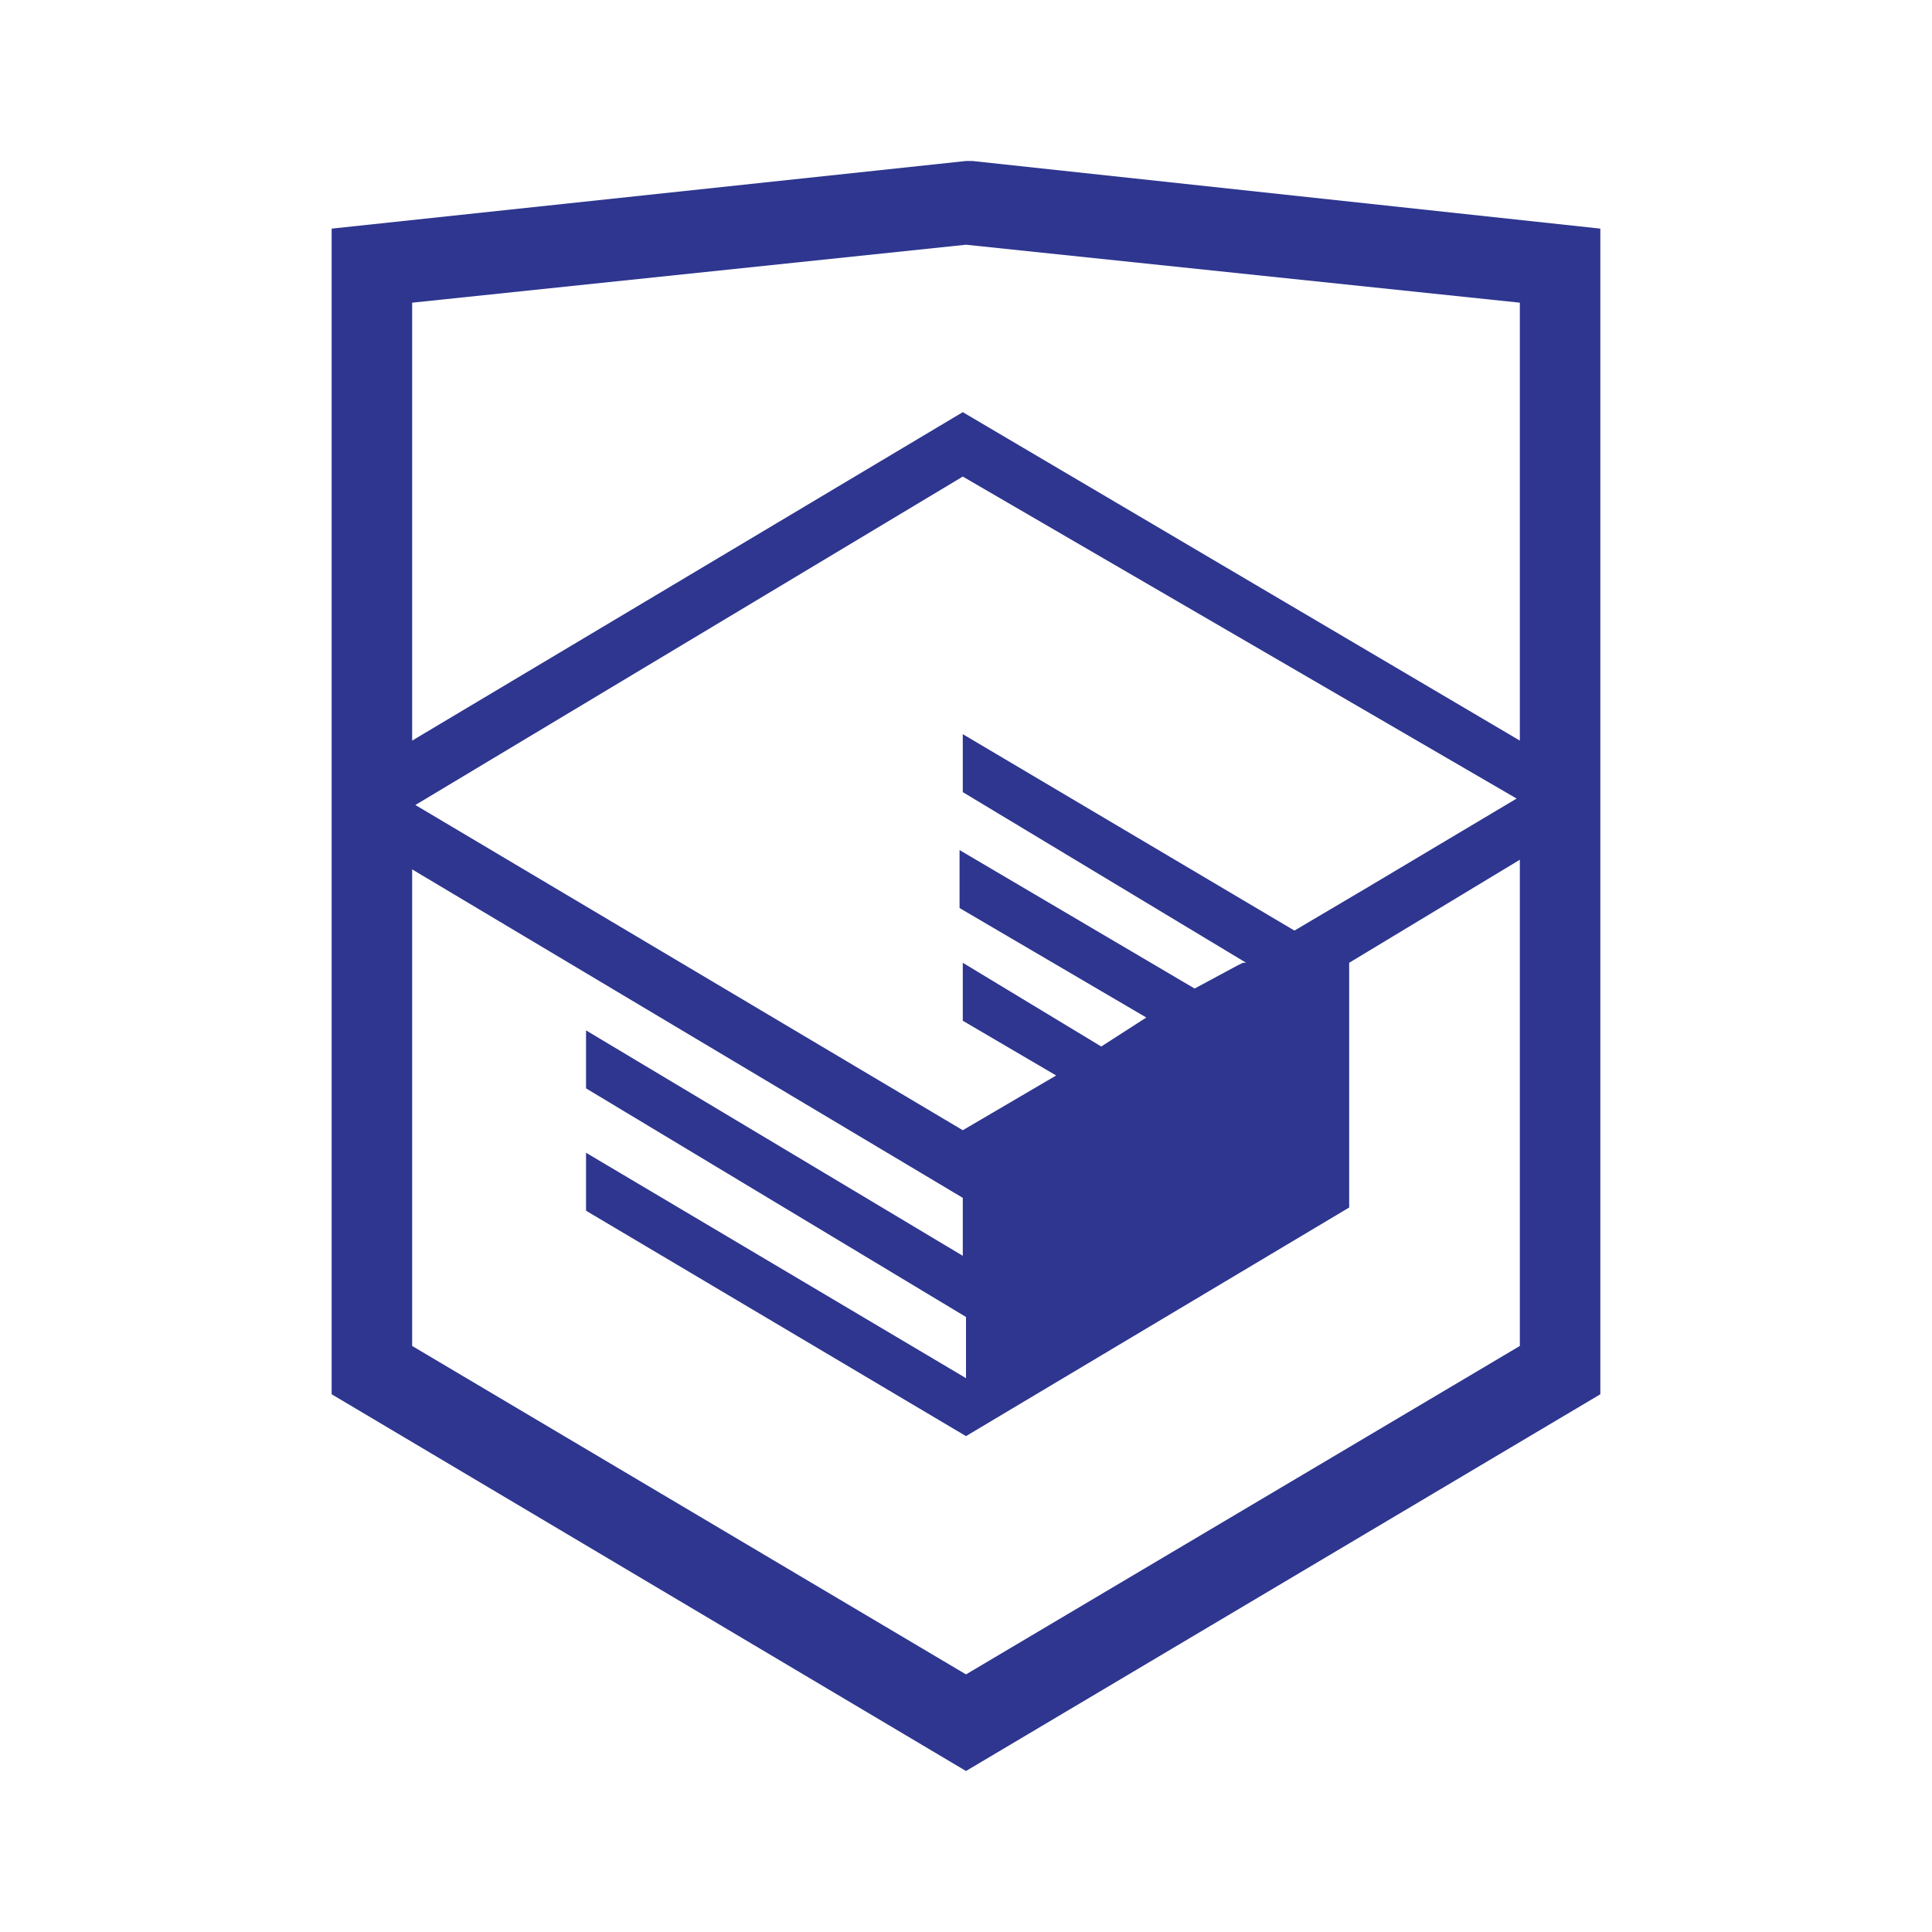
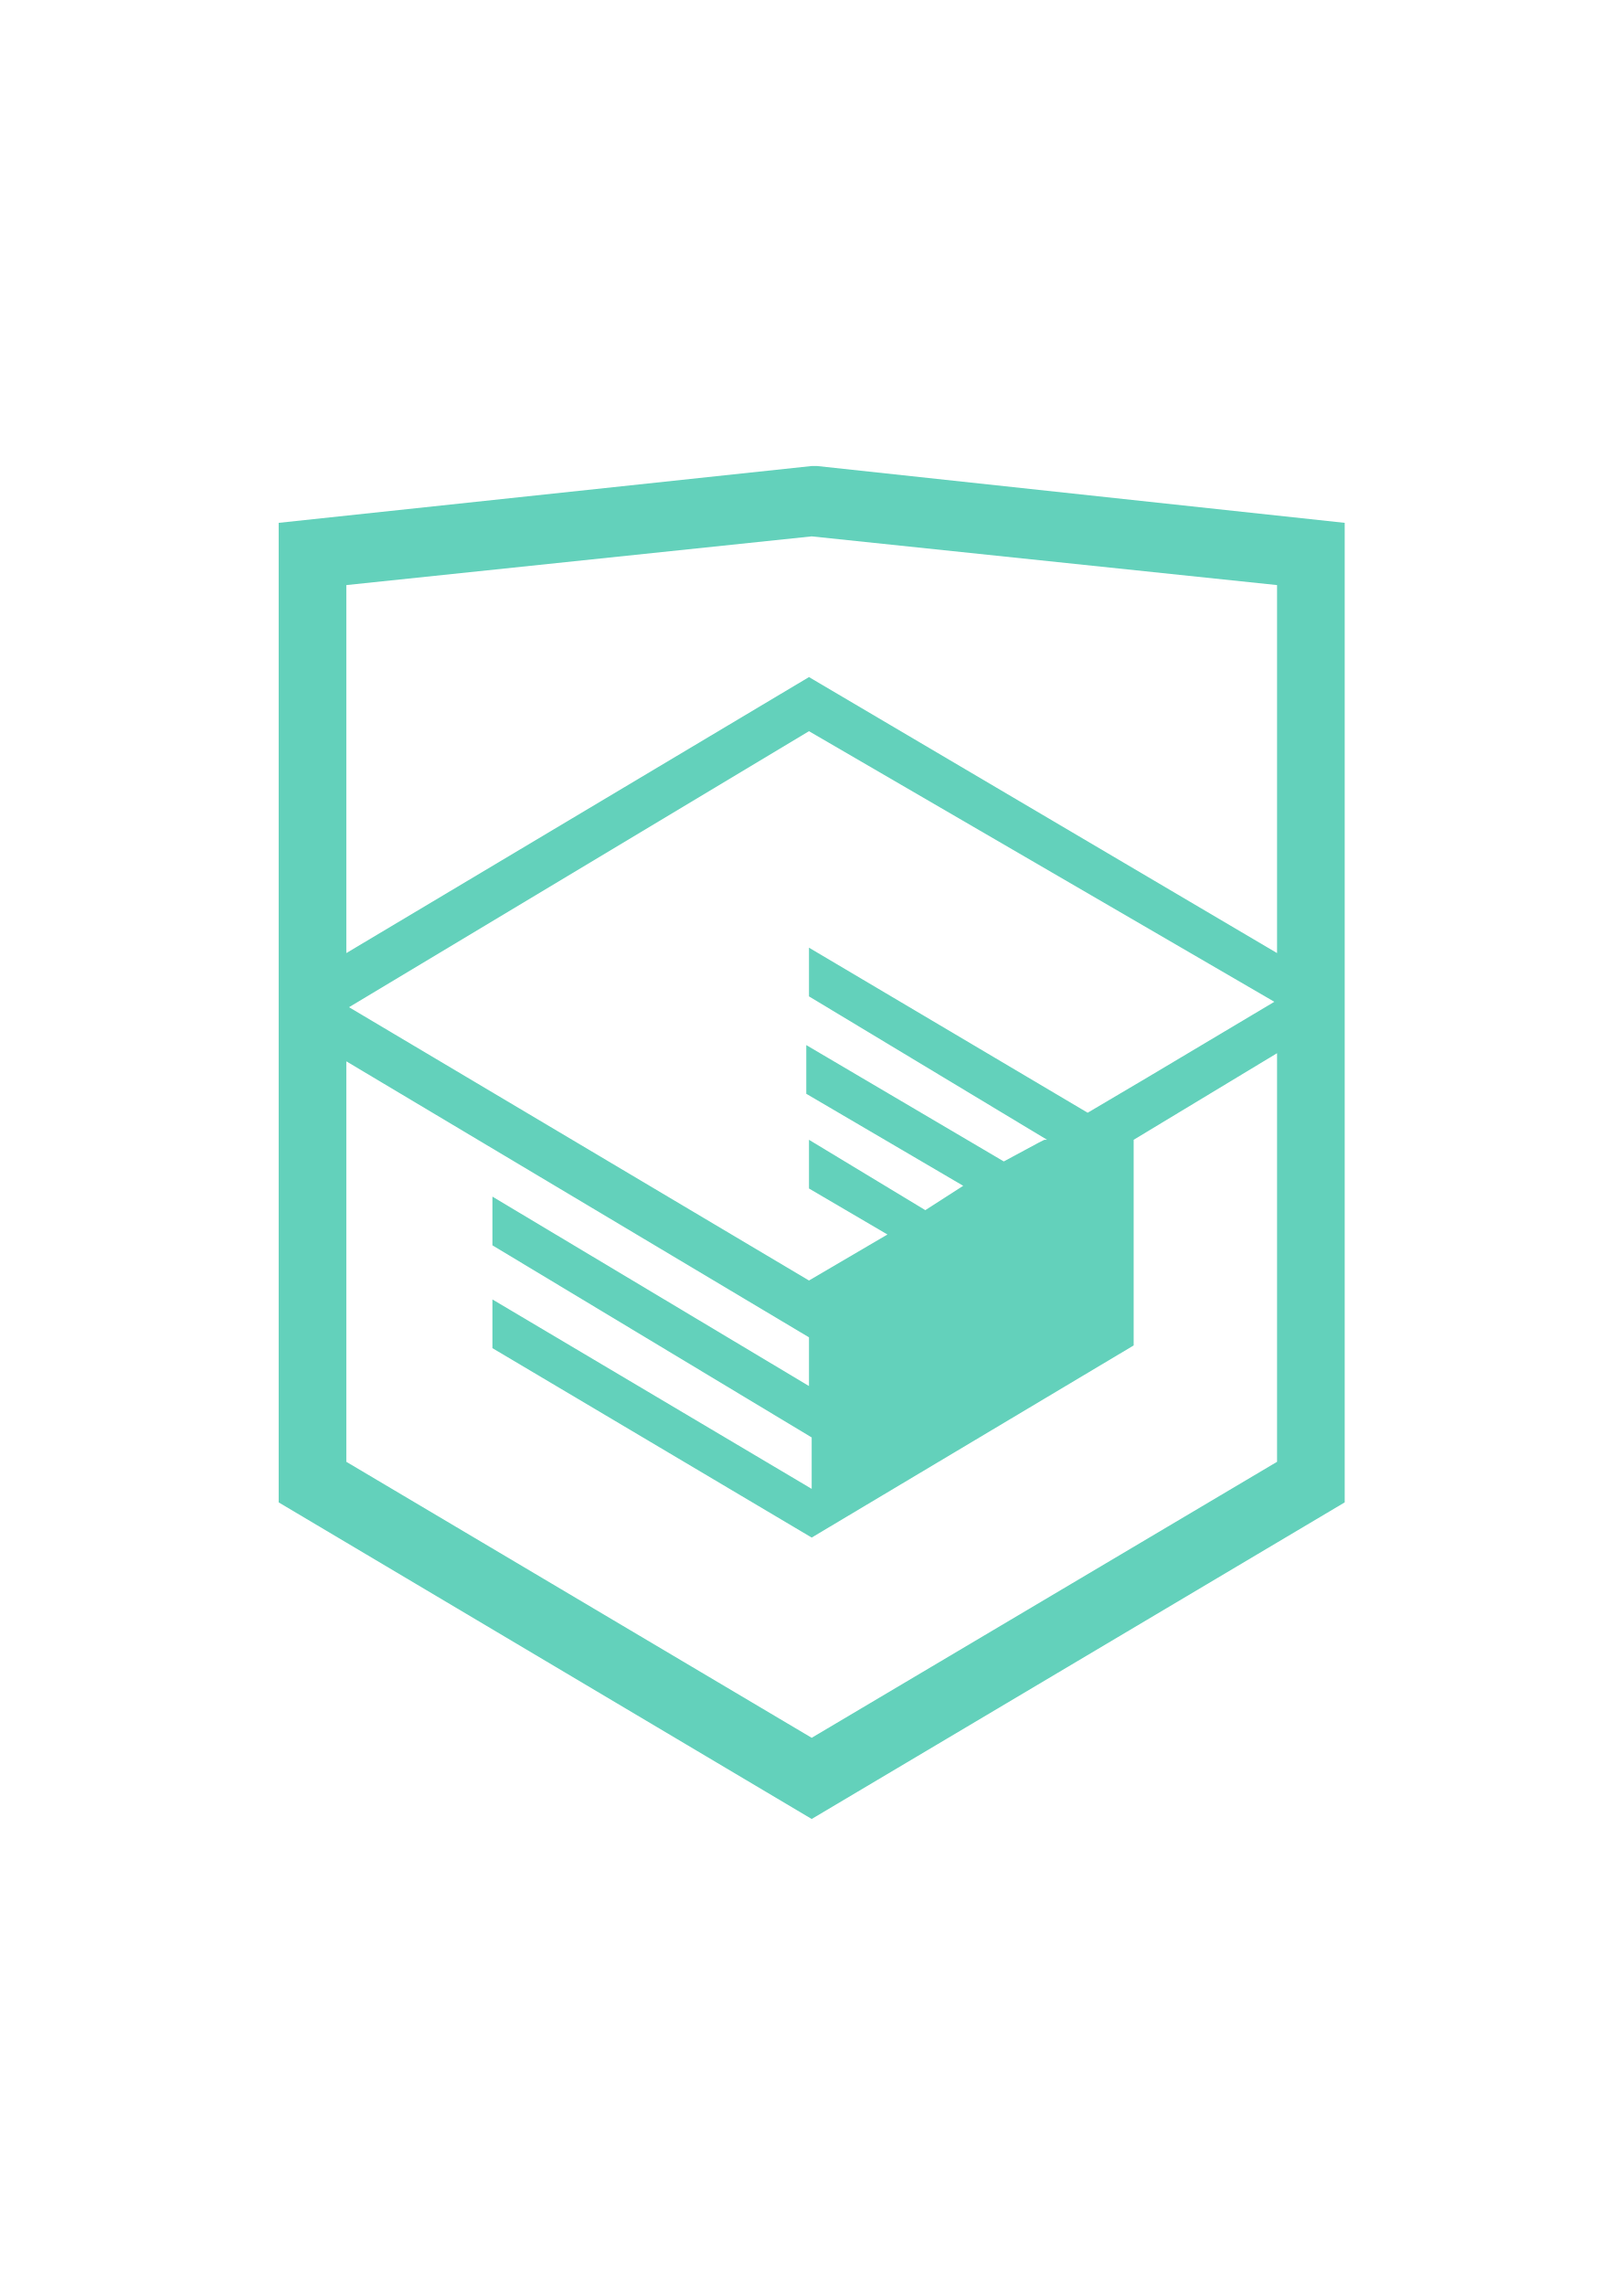
- <svg xmlns="http://www.w3.org/2000/svg" viewBox="0 0 60 60">
-   <path fill="#2E368F" d="M30.2 5h-.2l-19.7 2.1v36.2l19.7 11.7 19.7-11.7v-36.2l-19.5-2.1zm17 36.8l-17.2 10.2-17.2-10.2v-14.8l17.1 10.2v1.8l-11.7-7v1.8l11.8 7.1v1.9l-11.8-7v1.8l11.8 7 11.9-7.1v-7.6l5.3-3.2v15.1zm-.1-17l-4.7 2.8-2.2 1.3-10.3-6.1v1.8l8.8 5.3h-.1l-.2.1-1.3.7-7.3-4.3v1.8l5.8 3.4-1.4.9-4.3-2.6v1.8l2.9 1.7-2.9 1.7-17-10.1 17-10.2 17.2 10zm.1-1.8l-17.3-10.2-17.1 10.2v-13.6l17.2-1.8 17.2 1.8v13.6z" />
+ <svg xmlns="http://www.w3.org/2000/svg" width="27" height="38" viewBox="0 0 60 60">
+   <path fill="#63d1bb" d="M30.2 5h-.2l-19.7 2.1v36.2l19.7 11.7 19.7-11.7v-36.2l-19.5-2.1zm17 36.8l-17.2 10.2-17.2-10.2v-14.8l17.1 10.2v1.8l-11.7-7v1.8l11.8 7.1v1.9l-11.8-7v1.8l11.8 7 11.9-7.1v-7.6l5.3-3.2v15.1zm-.1-17l-4.7 2.8-2.2 1.3-10.3-6.1v1.8l8.8 5.3h-.1l-.2.1-1.3.7-7.3-4.3v1.8l5.8 3.4-1.4.9-4.3-2.6v1.8l2.9 1.7-2.9 1.7-17-10.1 17-10.2 17.2 10zm.1-1.8l-17.3-10.2-17.1 10.2v-13.6l17.2-1.8 17.2 1.8v13.6z" />
</svg>
